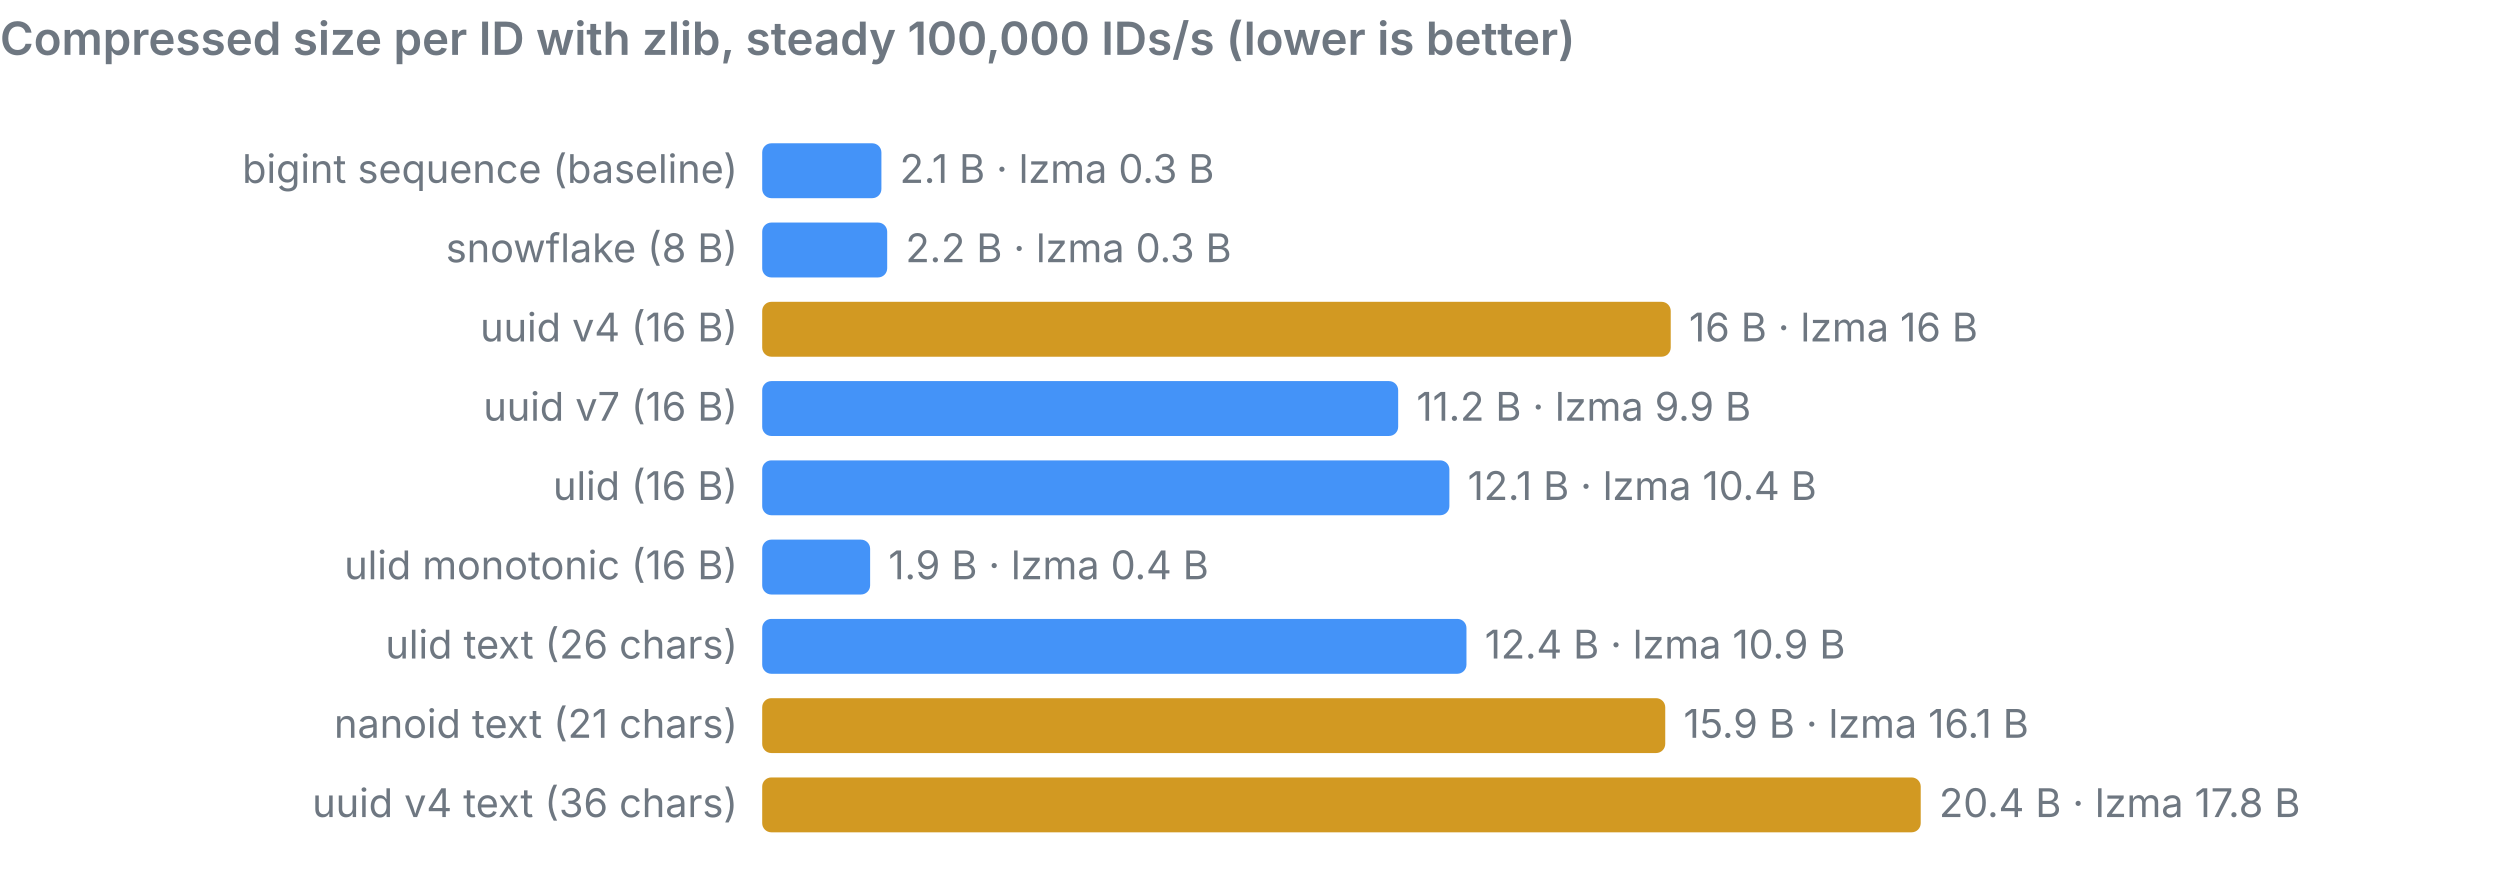
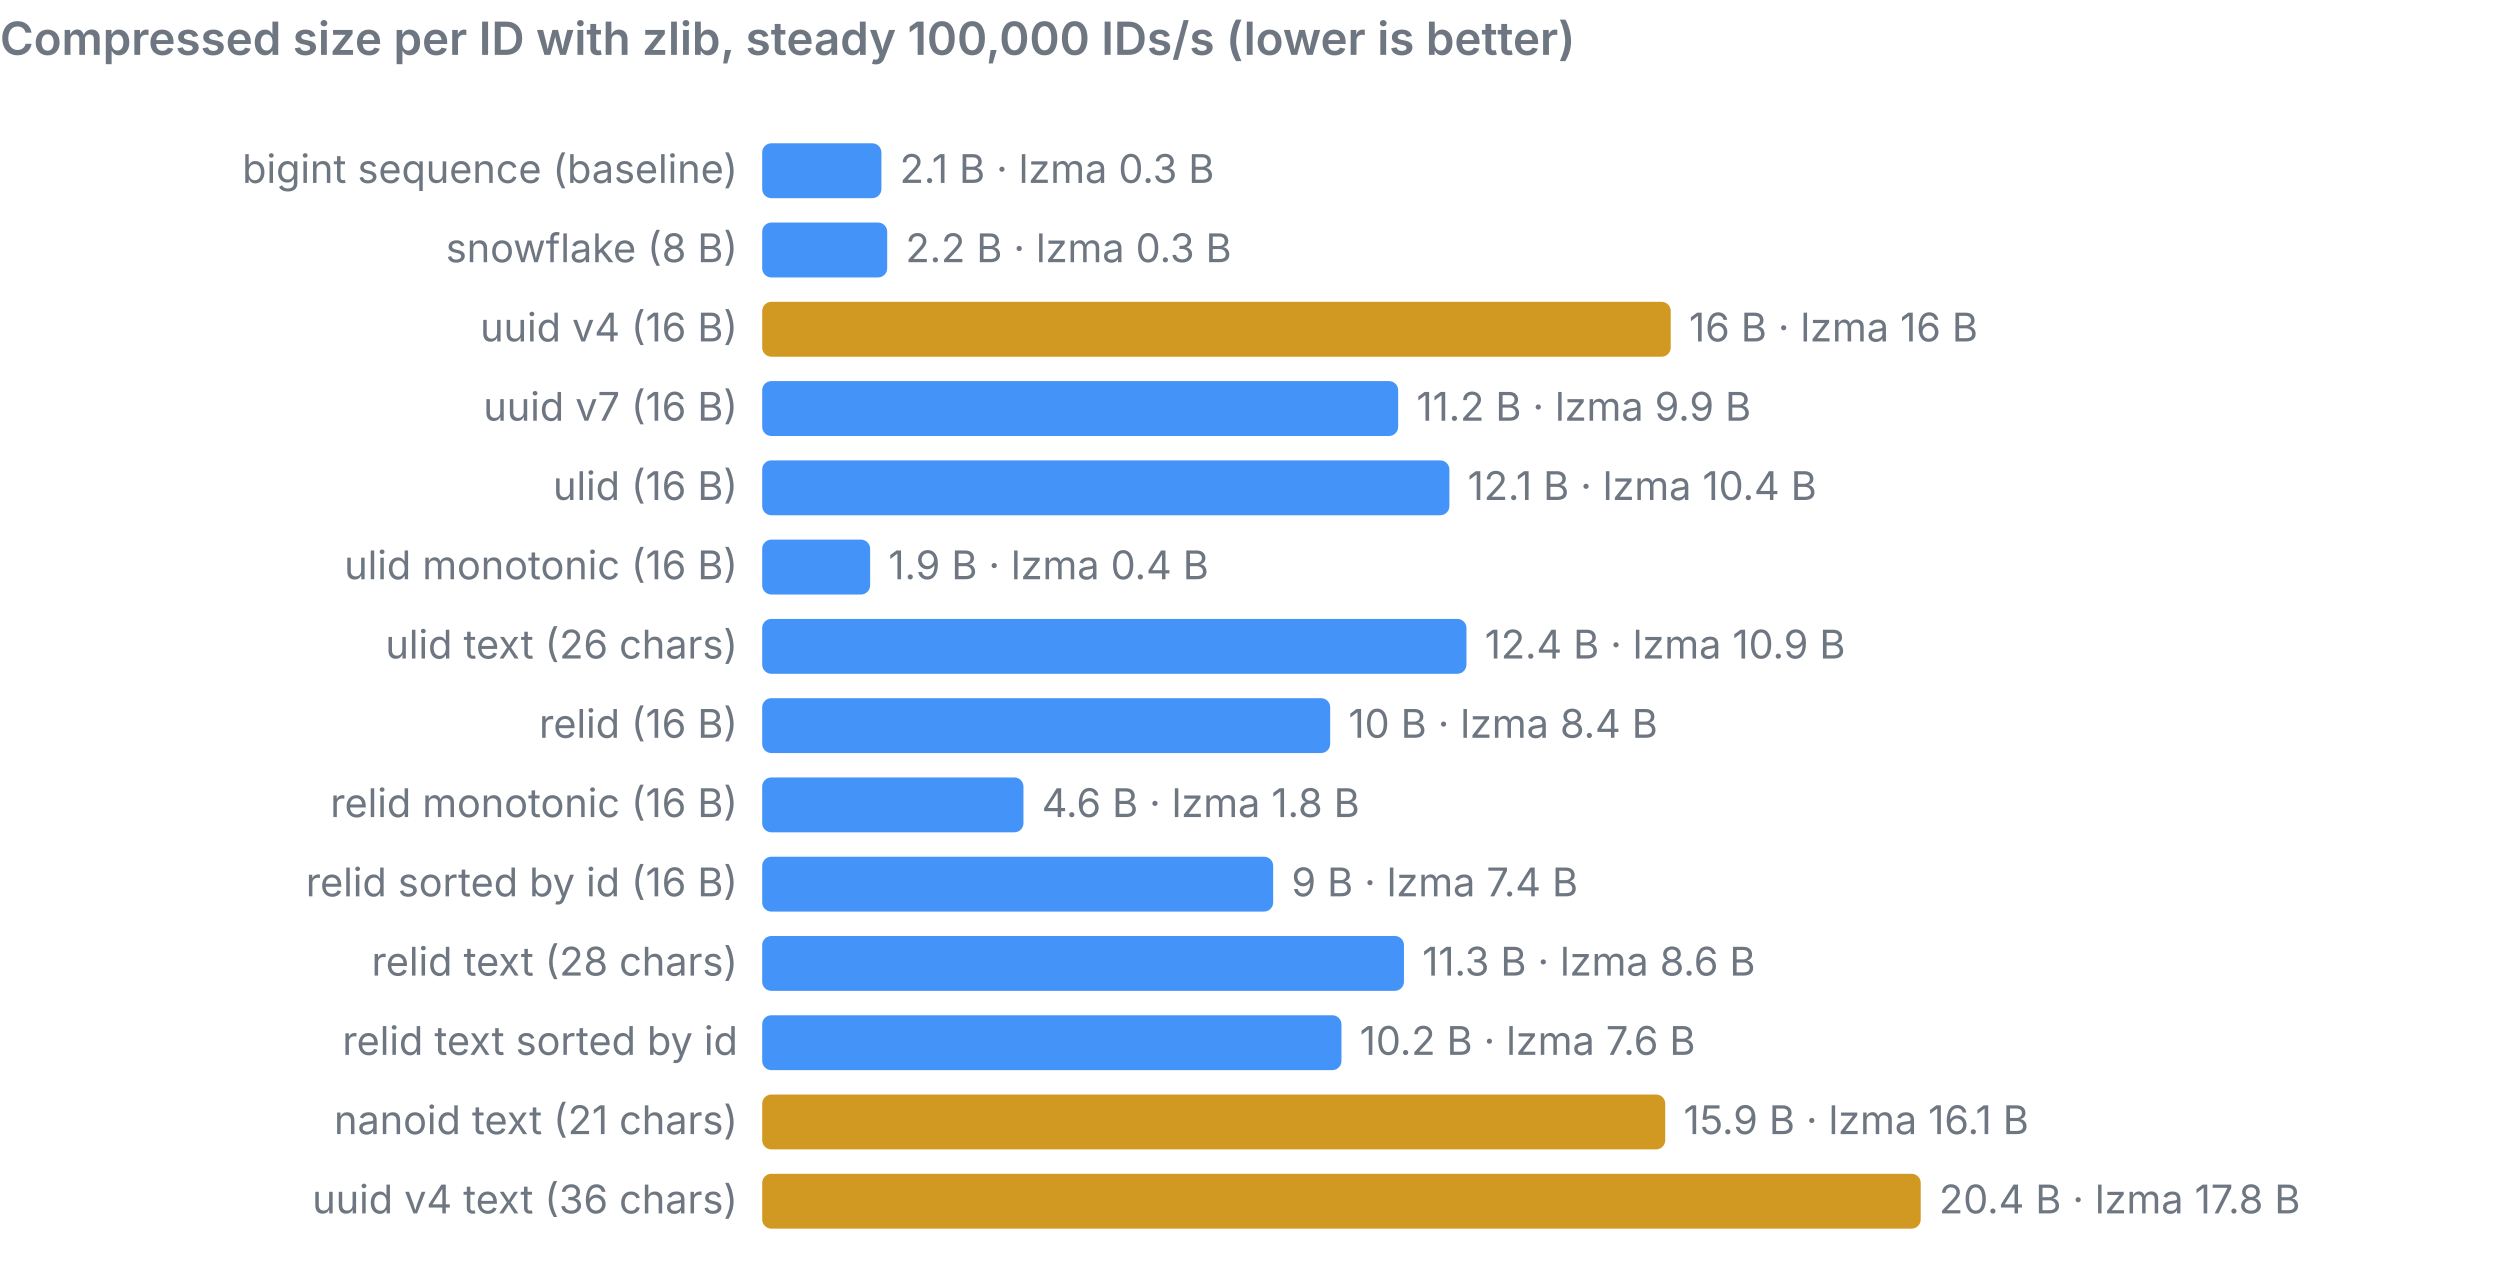
- <svg xmlns="http://www.w3.org/2000/svg" viewBox="0 0 820 290" font-family="-apple-system, Segoe UI, system-ui, sans-serif" font-size="13" role="img" aria-label="Compressed size per ID with zlib, steady 100,000 IDs/s (lower is better)">
+ <svg xmlns="http://www.w3.org/2000/svg" viewBox="0 0 820 420" font-family="-apple-system, Segoe UI, system-ui, sans-serif" font-size="13" role="img" aria-label="Compressed size per ID with zlib, steady 100,000 IDs/s (lower is better)">
  <text x="0" y="18" font-size="15" font-weight="600" fill="#6e7781">Compressed size per ID with zlib, steady 100,000 IDs/s (lower is better)</text>
  <text x="242" y="60" text-anchor="end" fill="#6e7781">bigint sequence (baseline)</text>
  <rect x="250" y="47" width="39.1" height="18" rx="3" fill="#4493f8" />
  <text x="295.1" y="60" fill="#6e7781">2.1 B · lzma 0.3 B</text>
  <text x="242" y="86" text-anchor="end" fill="#6e7781">snowflake (8 B)</text>
  <rect x="250" y="73" width="41.0" height="18" rx="3" fill="#4493f8" />
  <text x="297.0" y="86" fill="#6e7781">2.2 B · lzma 0.3 B</text>
  <text x="242" y="112" text-anchor="end" fill="#6e7781">uuid v4 (16 B)</text>
  <rect x="250" y="99" width="298.0" height="18" rx="3" fill="#d29922" />
  <text x="554.0" y="112" fill="#6e7781">16 B · lzma 16 B</text>
  <text x="242" y="138" text-anchor="end" fill="#6e7781">uuid v7 (16 B)</text>
  <rect x="250" y="125" width="208.6" height="18" rx="3" fill="#4493f8" />
  <text x="464.6" y="138" fill="#6e7781">11.2 B · lzma 9.9 B</text>
  <text x="242" y="164" text-anchor="end" fill="#6e7781">ulid (16 B)</text>
  <rect x="250" y="151" width="225.4" height="18" rx="3" fill="#4493f8" />
  <text x="481.4" y="164" fill="#6e7781">12.1 B · lzma 10.4 B</text>
  <text x="242" y="190" text-anchor="end" fill="#6e7781">ulid monotonic (16 B)</text>
  <rect x="250" y="177" width="35.4" height="18" rx="3" fill="#4493f8" />
  <text x="291.4" y="190" fill="#6e7781">1.9 B · lzma 0.4 B</text>
  <text x="242" y="216" text-anchor="end" fill="#6e7781">ulid text (26 chars)</text>
  <rect x="250" y="203" width="231.0" height="18" rx="3" fill="#4493f8" />
  <text x="487.0" y="216" fill="#6e7781">12.4 B · lzma 10.9 B</text>
-   <text x="242" y="242" text-anchor="end" fill="#6e7781">nanoid text (21 chars)</text>
-   <rect x="250" y="229" width="296.2" height="18" rx="3" fill="#d29922" />
-   <text x="552.2" y="242" fill="#6e7781">15.9 B · lzma 16.1 B</text>
-   <text x="242" y="268" text-anchor="end" fill="#6e7781">uuid v4 text (36 chars)</text>
-   <rect x="250" y="255" width="380.0" height="18" rx="3" fill="#d29922" />
-   <text x="636.0" y="268" fill="#6e7781">20.4 B · lzma 17.8 B</text>
+   <text x="242" y="242" text-anchor="end" fill="#6e7781">relid (16 B)</text>
+   <rect x="250" y="229" width="186.3" height="18" rx="3" fill="#4493f8" />
+   <text x="442.3" y="242" fill="#6e7781">10 B · lzma 8.4 B</text>
+   <text x="242" y="268" text-anchor="end" fill="#6e7781">relid monotonic (16 B)</text>
+   <rect x="250" y="255" width="85.7" height="18" rx="3" fill="#4493f8" />
+   <text x="341.7" y="268" fill="#6e7781">4.6 B · lzma 1.8 B</text>
+   <text x="242" y="294" text-anchor="end" fill="#6e7781">relid sorted by id (16 B)</text>
+   <rect x="250" y="281" width="167.6" height="18" rx="3" fill="#4493f8" />
+   <text x="423.6" y="294" fill="#6e7781">9 B · lzma 7.4 B</text>
+   <text x="242" y="320" text-anchor="end" fill="#6e7781">relid text (28 chars)</text>
+   <rect x="250" y="307" width="210.5" height="18" rx="3" fill="#4493f8" />
+   <text x="466.5" y="320" fill="#6e7781">11.3 B · lzma 8.6 B</text>
+   <text x="242" y="346" text-anchor="end" fill="#6e7781">relid text sorted by id</text>
+   <rect x="250" y="333" width="190.0" height="18" rx="3" fill="#4493f8" />
+   <text x="446.0" y="346" fill="#6e7781">10.2 B · lzma 7.6 B</text>
+   <text x="242" y="372" text-anchor="end" fill="#6e7781">nanoid text (21 chars)</text>
+   <rect x="250" y="359" width="296.2" height="18" rx="3" fill="#d29922" />
+   <text x="552.2" y="372" fill="#6e7781">15.9 B · lzma 16.1 B</text>
+   <text x="242" y="398" text-anchor="end" fill="#6e7781">uuid v4 text (36 chars)</text>
+   <rect x="250" y="385" width="380.0" height="18" rx="3" fill="#d29922" />
+   <text x="636.0" y="398" fill="#6e7781">20.4 B · lzma 17.8 B</text>
</svg>
